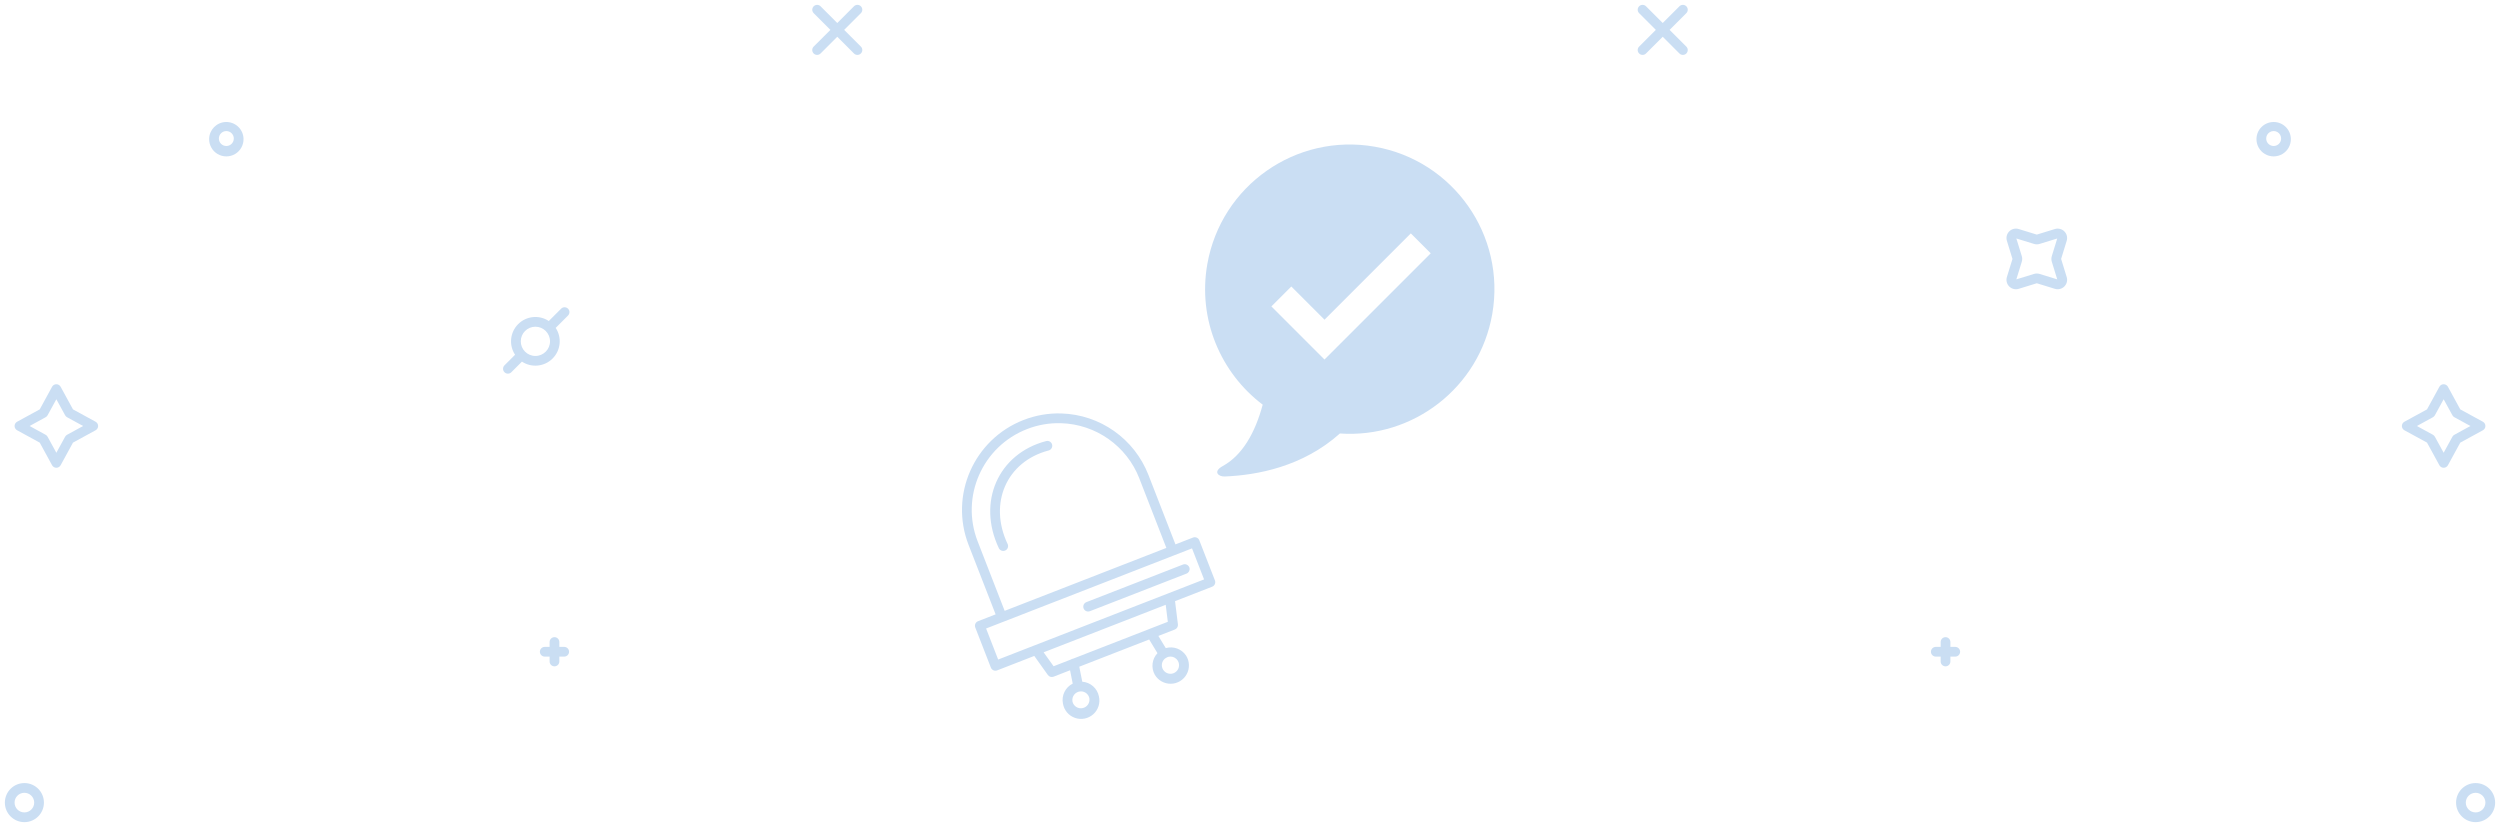
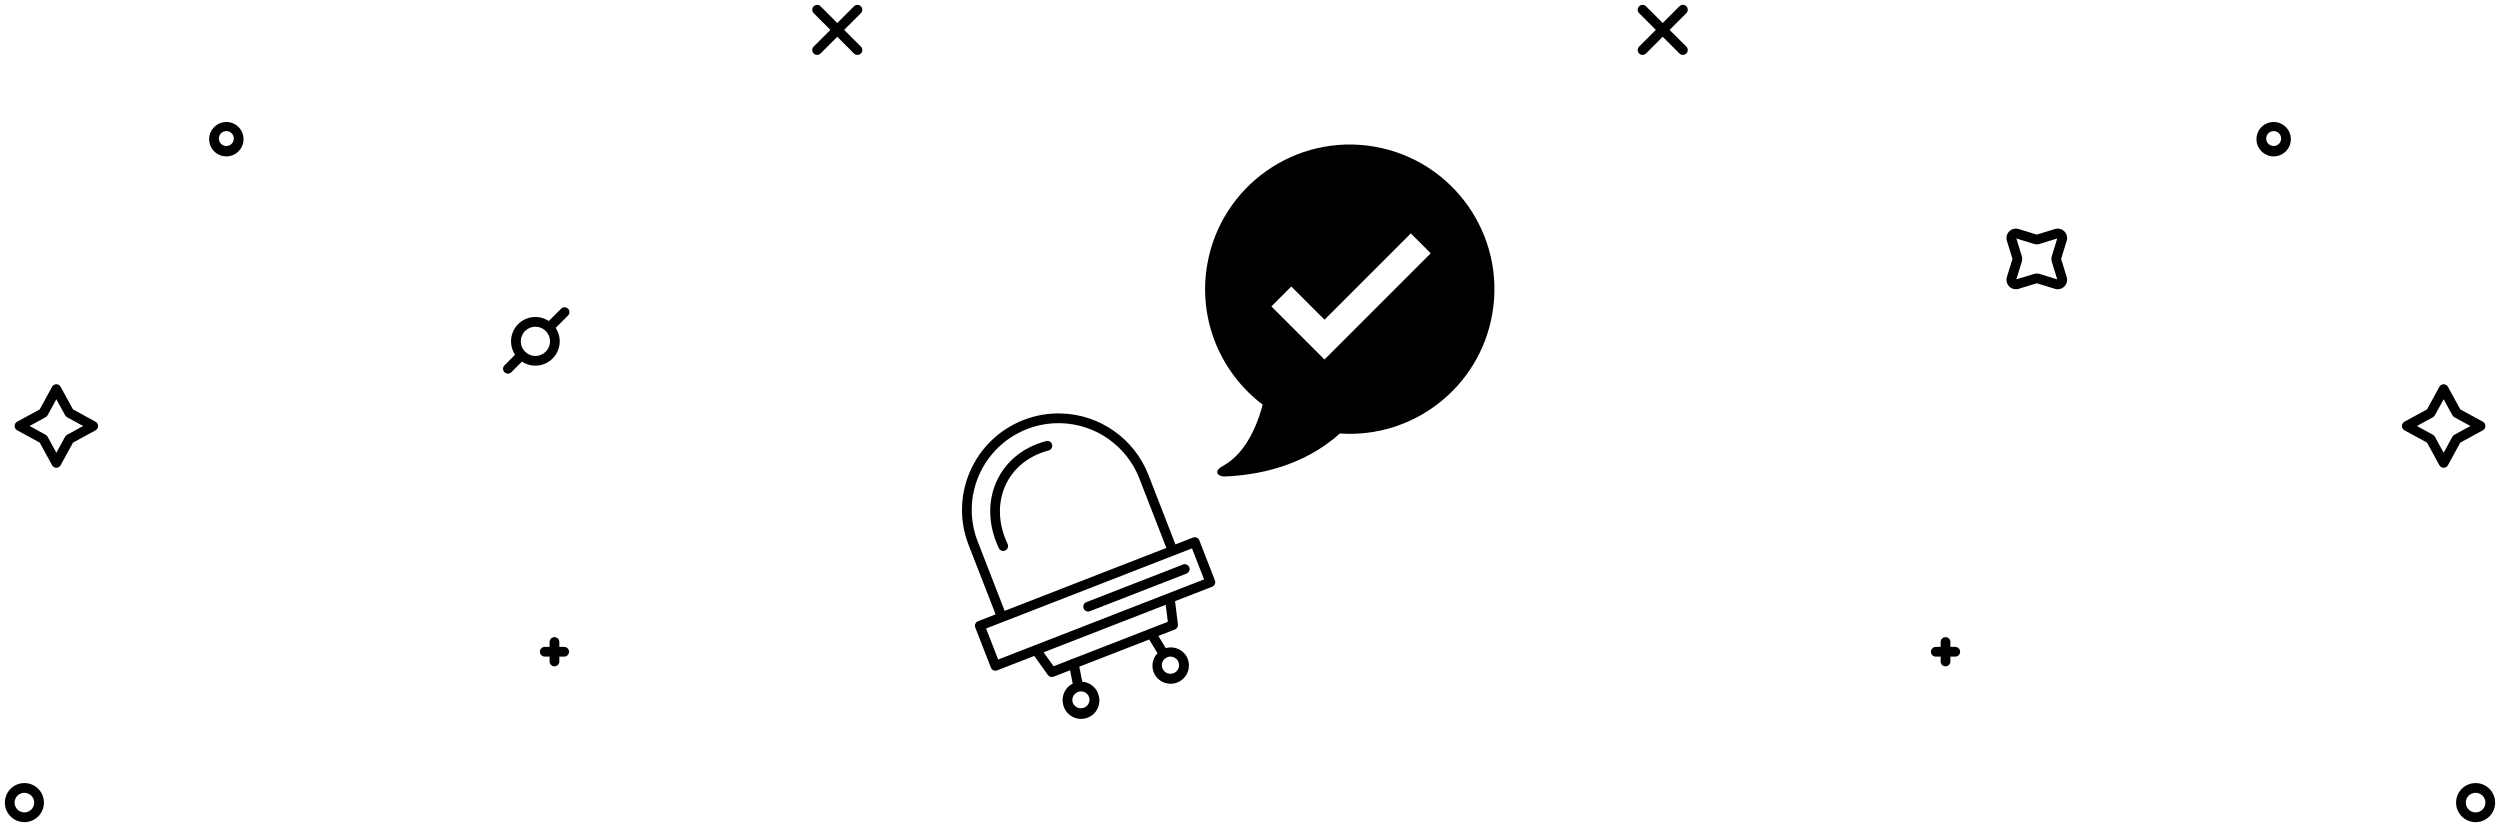
<svg xmlns="http://www.w3.org/2000/svg" width="257" height="85" viewBox="0 0 257 85">
-   <style>
-         
-             .outline {
-                 fill:#cadef3
-             }
-         
-     </style>
  <g id="no-pull-requests" class="outline">
    <path id="stars-right" transform="translate(168 1)" d="M44.456 27.478a.97.97 0 0 1-1.212 1.213l-1.861-.573-1.863.574a.97.97 0 0 1-1.211-1.214l.573-1.86-.573-1.862a.97.97 0 0 1 1.213-1.212l1.86.573 1.862-.573a.97.97 0 0 1 1.212 1.212l-.573 1.861.573 1.861zm-1.53-1.574a.961.961 0 0 1-.001-.572l.559-1.816-1.815.559a.963.963 0 0 1-.572 0l-1.816-.56.558 1.814a.963.963 0 0 1 .001.574l-.56 1.816 1.816-.559a.963.963 0 0 1 .572 0l1.816.559-.559-1.815zM2.928 1.365L1.21-.354a.5.5 0 0 0-.708.708l1.719 1.718L.502 3.79a.5.5 0 0 0 .708.708l1.718-1.719 1.718 1.719a.5.5 0 1 0 .708-.708L3.635 2.072 5.354.354a.5.5 0 1 0-.708-.708L2.928 1.365zM66.5 13.267a.768.768 0 1 0-1.535.001.768.768 0 0 0 1.535-.001zm1 0a1.768 1.768 0 1 1-3.535 0 1.768 1.768 0 0 1 3.535 0zM32.5 65.5V65a.5.5 0 1 0-1 0v.5H31a.5.5 0 1 0 0 1h.5v.5a.5.5 0 1 0 1 0v-.5h.5a.5.5 0 1 0 0-1h-.5zm55 16.008a1.008 1.008 0 1 0-2.017 0 1.008 1.008 0 0 0 2.017 0zm1 0a2.008 2.008 0 1 1-4.016 0 2.008 2.008 0 0 1 4.016 0zM84.308 41.89a.5.5 0 0 1-.199-.198l-.902-1.65-.902 1.65a.5.5 0 0 1-.2.199l-1.649.902 1.65.902a.5.5 0 0 1 .199.2l.902 1.649.902-1.65a.5.5 0 0 1 .2-.199l1.649-.902-1.65-.902zm2.932.464a.5.5 0 0 1 0 .878l-2.324 1.27-1.27 2.324a.5.5 0 0 1-.878 0l-1.27-2.324-2.324-1.27a.5.5 0 0 1 0-.878l2.324-1.27 1.27-2.324a.5.5 0 0 1 .878 0l1.27 2.324 2.324 1.27z" />
    <path id="bubble" d="M141.324 15.081c8.089 1.418 13.497 9.125 12.078 17.214-1.326 7.57-8.16 12.79-15.66 12.267-3.827 3.423-8.509 4.283-11.832 4.421-.664.029-1.255-.5-.214-1.07 2.043-1.126 3.344-3.465 4.11-6.313-4.31-3.255-6.694-8.752-5.696-14.44 1.42-8.09 9.125-13.497 17.214-12.08zm5.755 10.959l-2.047-2.048-8.873 8.873-3.413-3.413-2.048 2.048 5.46 5.46 10.922-10.92z" />
    <path id="ufo" d="M109.098 42.502a9.88 9.88 0 0 0-3.88.674c-5.104 1.987-7.633 7.735-5.648 12.84l2.78 7.14-1.807.703a.5.5 0 0 0-.285.647l1.603 4.123a.5.5 0 0 0 .649.285l3.814-1.484 1.397 1.959a.5.5 0 0 0 .588.175l1.693-.66.273 1.37a1.886 1.886 0 0 0-1.005 2.052 1.887 1.887 0 1 0 3.7-.734 1.886 1.886 0 0 0-1.712-1.512l-.309-1.543 7.186-2.797.853 1.405a1.886 1.886 0 0 0-.277 2.214 1.885 1.885 0 1 0 3.223-1.955 1.886 1.886 0 0 0-2.094-.779l-.76-1.252 1.695-.66a.5.5 0 0 0 .315-.527l-.295-2.387 3.814-1.485a.5.5 0 0 0 .286-.646l-1.606-4.123a.5.5 0 0 0-.646-.285l-1.807.703-2.777-7.14a9.925 9.925 0 0 0-8.961-6.321zm-.03 1.002a8.923 8.923 0 0 1 8.059 5.682l-.002.002 2.777 7.138-16.623 6.469-2.775-7.14a8.918 8.918 0 0 1 5.076-11.546 8.88 8.88 0 0 1 3.488-.605zm-1.412 1.822a.5.5 0 0 0-.119.018c-4.936 1.297-7.102 6.266-4.857 11.006a.5.5 0 0 0 .904-.428h-.002c-1.981-4.184-.108-8.475 4.21-9.611a.5.5 0 0 0-.136-.985zm14.883 11.047l1.24 3.191-17.465 6.795a.5.5 0 0 0-.006.002l-3.697 1.44-1.24-3.192 1.807-.703 8.777-3.414 8.777-3.416a.5.5 0 0 0 .033-.013zM121.79 58a.5.5 0 0 0-.185.037l-9.915 3.858a.5.5 0 1 0 .364.931l9.914-3.857a.5.5 0 0 0-.178-.969zm-1.955 4.174l.217 1.748-1.815.705a.5.5 0 0 0-.162.064l-7.756 3.018a.5.5 0 0 0-.238.092l-1.771.69-1.026-1.434zm.51 5.322a.885.885 0 0 1 .734.426.885.885 0 0 1-1.514.918.885.885 0 0 1 .21-1.154.5.5 0 0 0 .181-.11.885.885 0 0 1 .389-.08zm-9.246 3.578a.886.886 0 0 1 .892.713h-.002a.886.886 0 0 1-1.736.348.886.886 0 0 1 .846-1.06z" />
    <path id="stars-left" d="M83.992.5a.5.5 0 0 0-.346.854l1.72 1.718-1.72 1.717a.5.5 0 0 0 .708.709l1.718-1.719 1.717 1.719a.5.5 0 0 0 .709-.709l-1.719-1.717 1.719-1.718a.5.5 0 0 0-.709-.708l-1.717 1.72-1.718-1.72A.5.5 0 0 0 83.992.5zM23.184 12.543a1.768 1.768 0 0 0-1.684 1.725 1.768 1.768 0 1 0 3.535 0 1.768 1.768 0 0 0-1.851-1.725zm.087.93a.768.768 0 0 1 .764.795.768.768 0 0 1-1.535 0 .768.768 0 0 1 .771-.795zm34.776 18.111a.5.5 0 0 0-.36.146L56.416 33a2.503 2.503 0 0 0-3.467 3.469l-1.095 1.095a.5.5 0 0 0 .707.707l1.095-1.095a2.504 2.504 0 0 0 3.469-3.469l1.27-1.27a.5.5 0 0 0-.348-.853zm-3.008 2.002a1.503 1.503 0 1 1 0 3.006 1.503 1.503 0 0 1 0-3.006zM5.758 39.5a.5.5 0 0 0-.404.26l-1.27 2.324-2.324 1.27a.5.5 0 0 0 0 .878l2.324 1.27 1.27 2.324a.5.5 0 0 0 .878 0l1.27-2.324 2.324-1.27a.5.5 0 0 0 0-.878l-2.324-1.27-1.27-2.324a.5.5 0 0 0-.474-.26zm.035 1.543l.902 1.648a.5.5 0 0 0 .2.2l1.65.902-1.65.902a.5.5 0 0 0-.2.2l-.902 1.65-.902-1.65a.5.5 0 0 0-.2-.2l-1.648-.902 1.648-.902a.5.5 0 0 0 .2-.2l.902-1.648zM56.986 65.5a.5.5 0 0 0-.486.5v.5H56a.5.5 0 0 0 0 1h.5v.5a.5.5 0 0 0 1 0v-.5h.5a.5.5 0 0 0 0-1h-.5V66a.5.5 0 0 0-.514-.5zm-54.42 15A2.008 2.008 0 0 0 .5 82.508a2.008 2.008 0 0 0 4.016 0 2.008 2.008 0 0 0-1.95-2.008zm-.087 1a1.008 1.008 0 0 1 1.037 1.008 1.008 1.008 0 0 1-2.018 0 1.008 1.008 0 0 1 .98-1.008z" />
  </g>
</svg>
